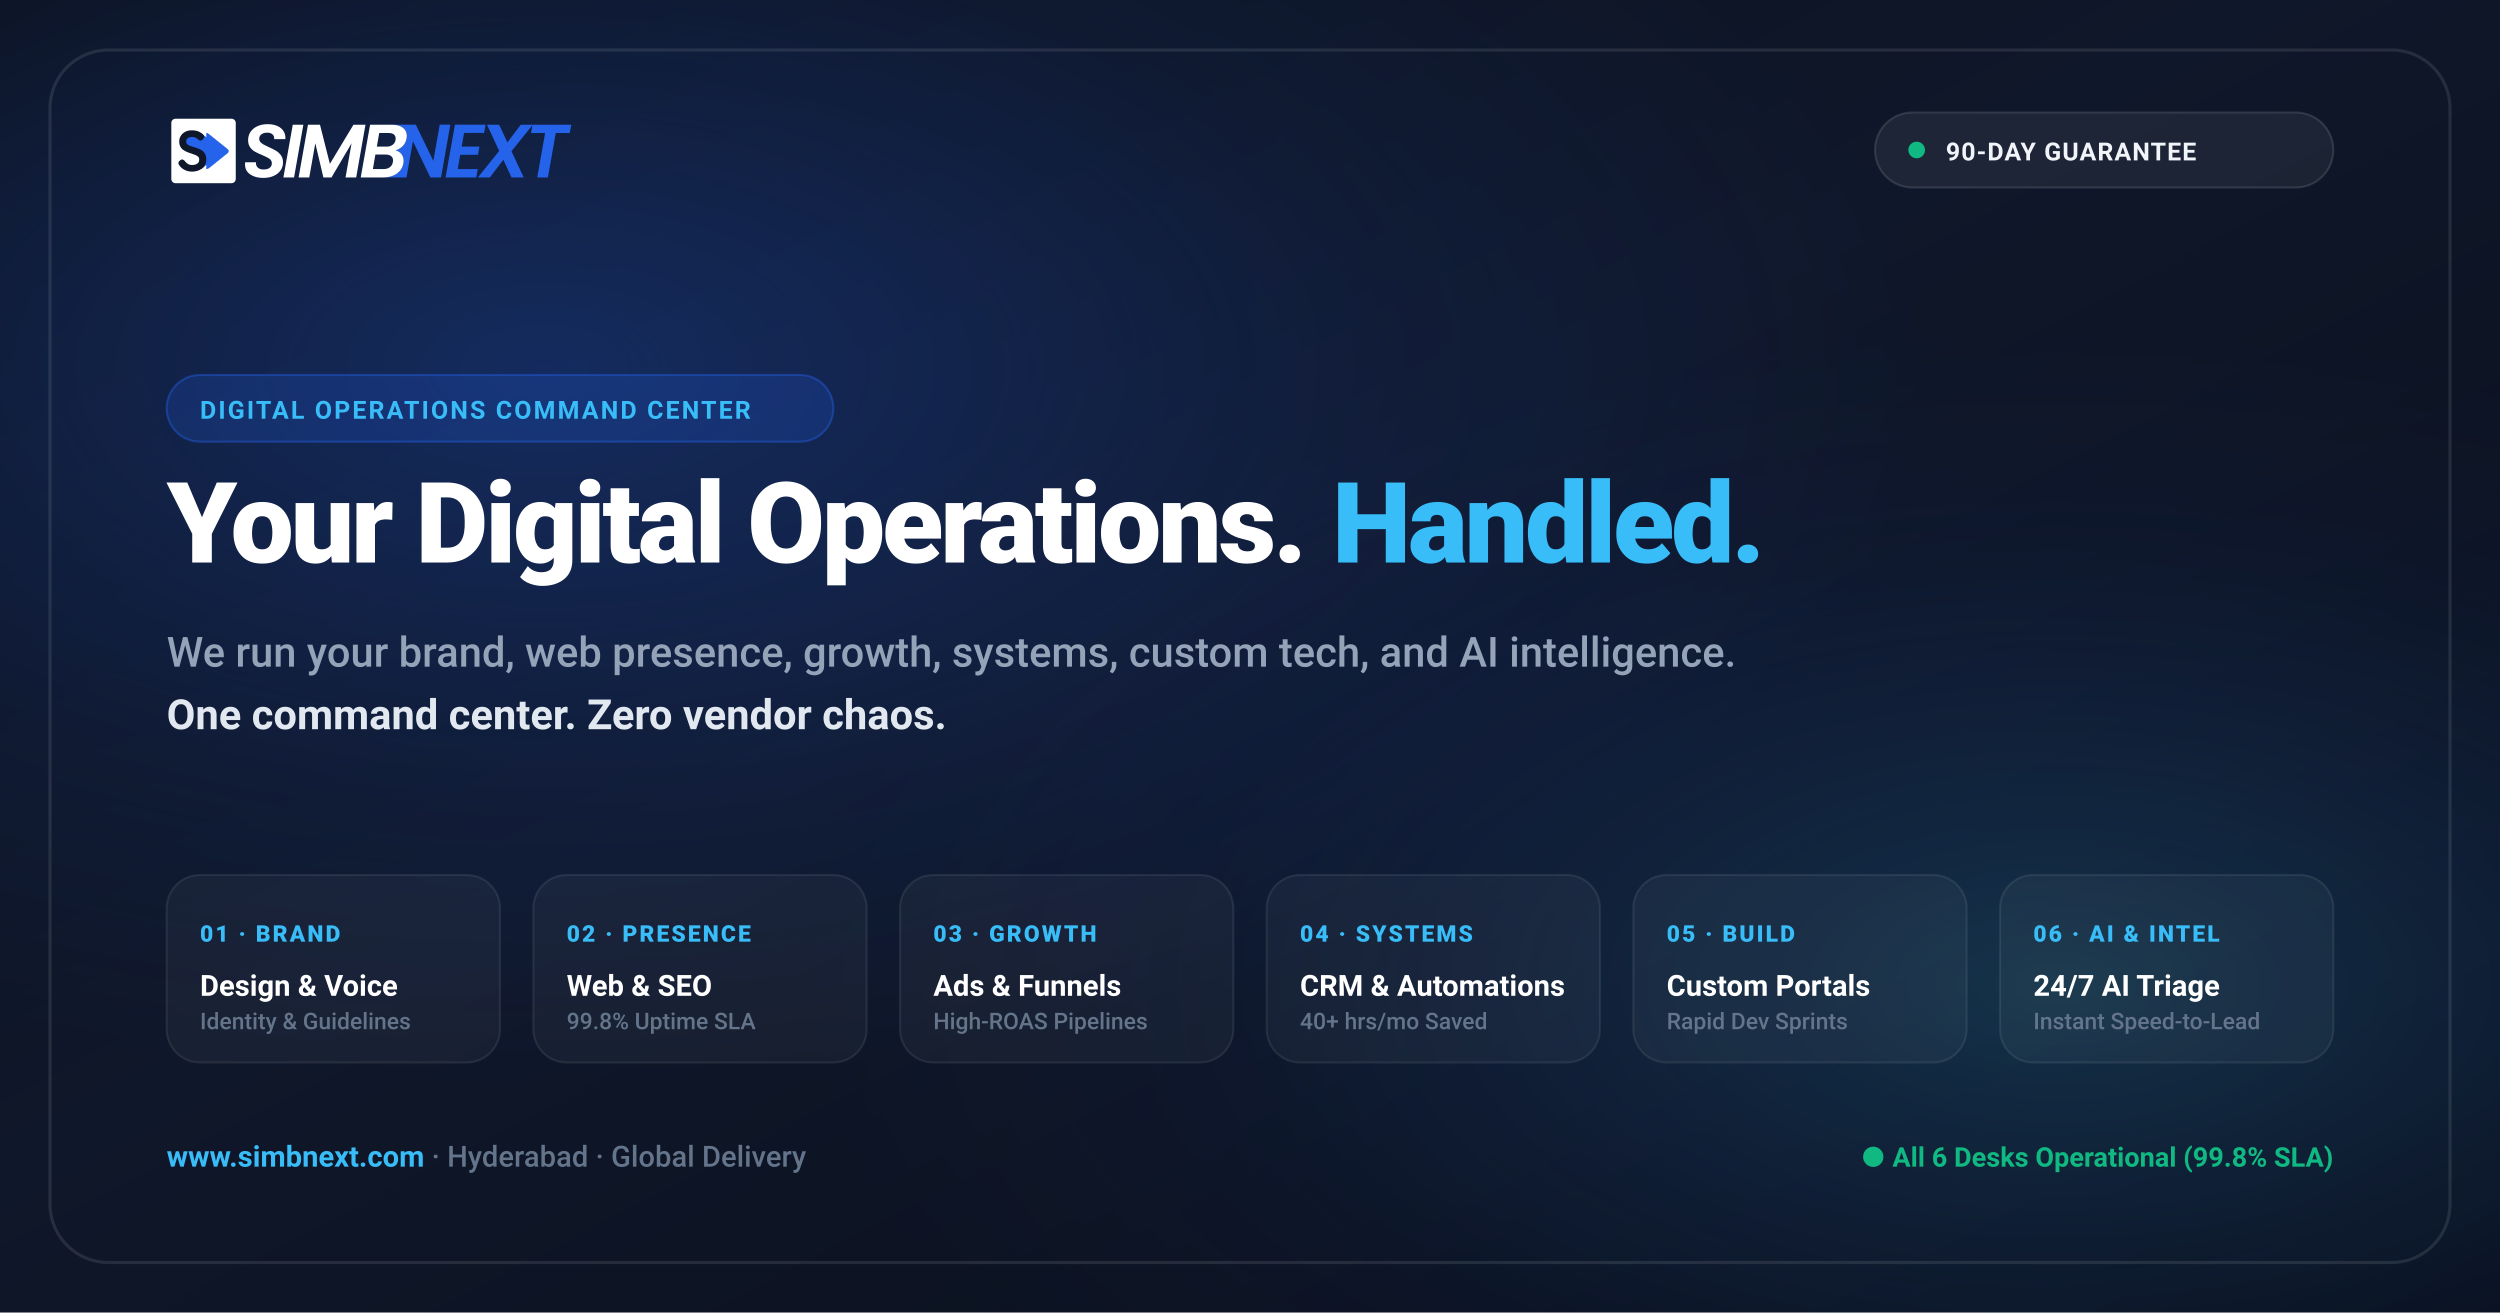
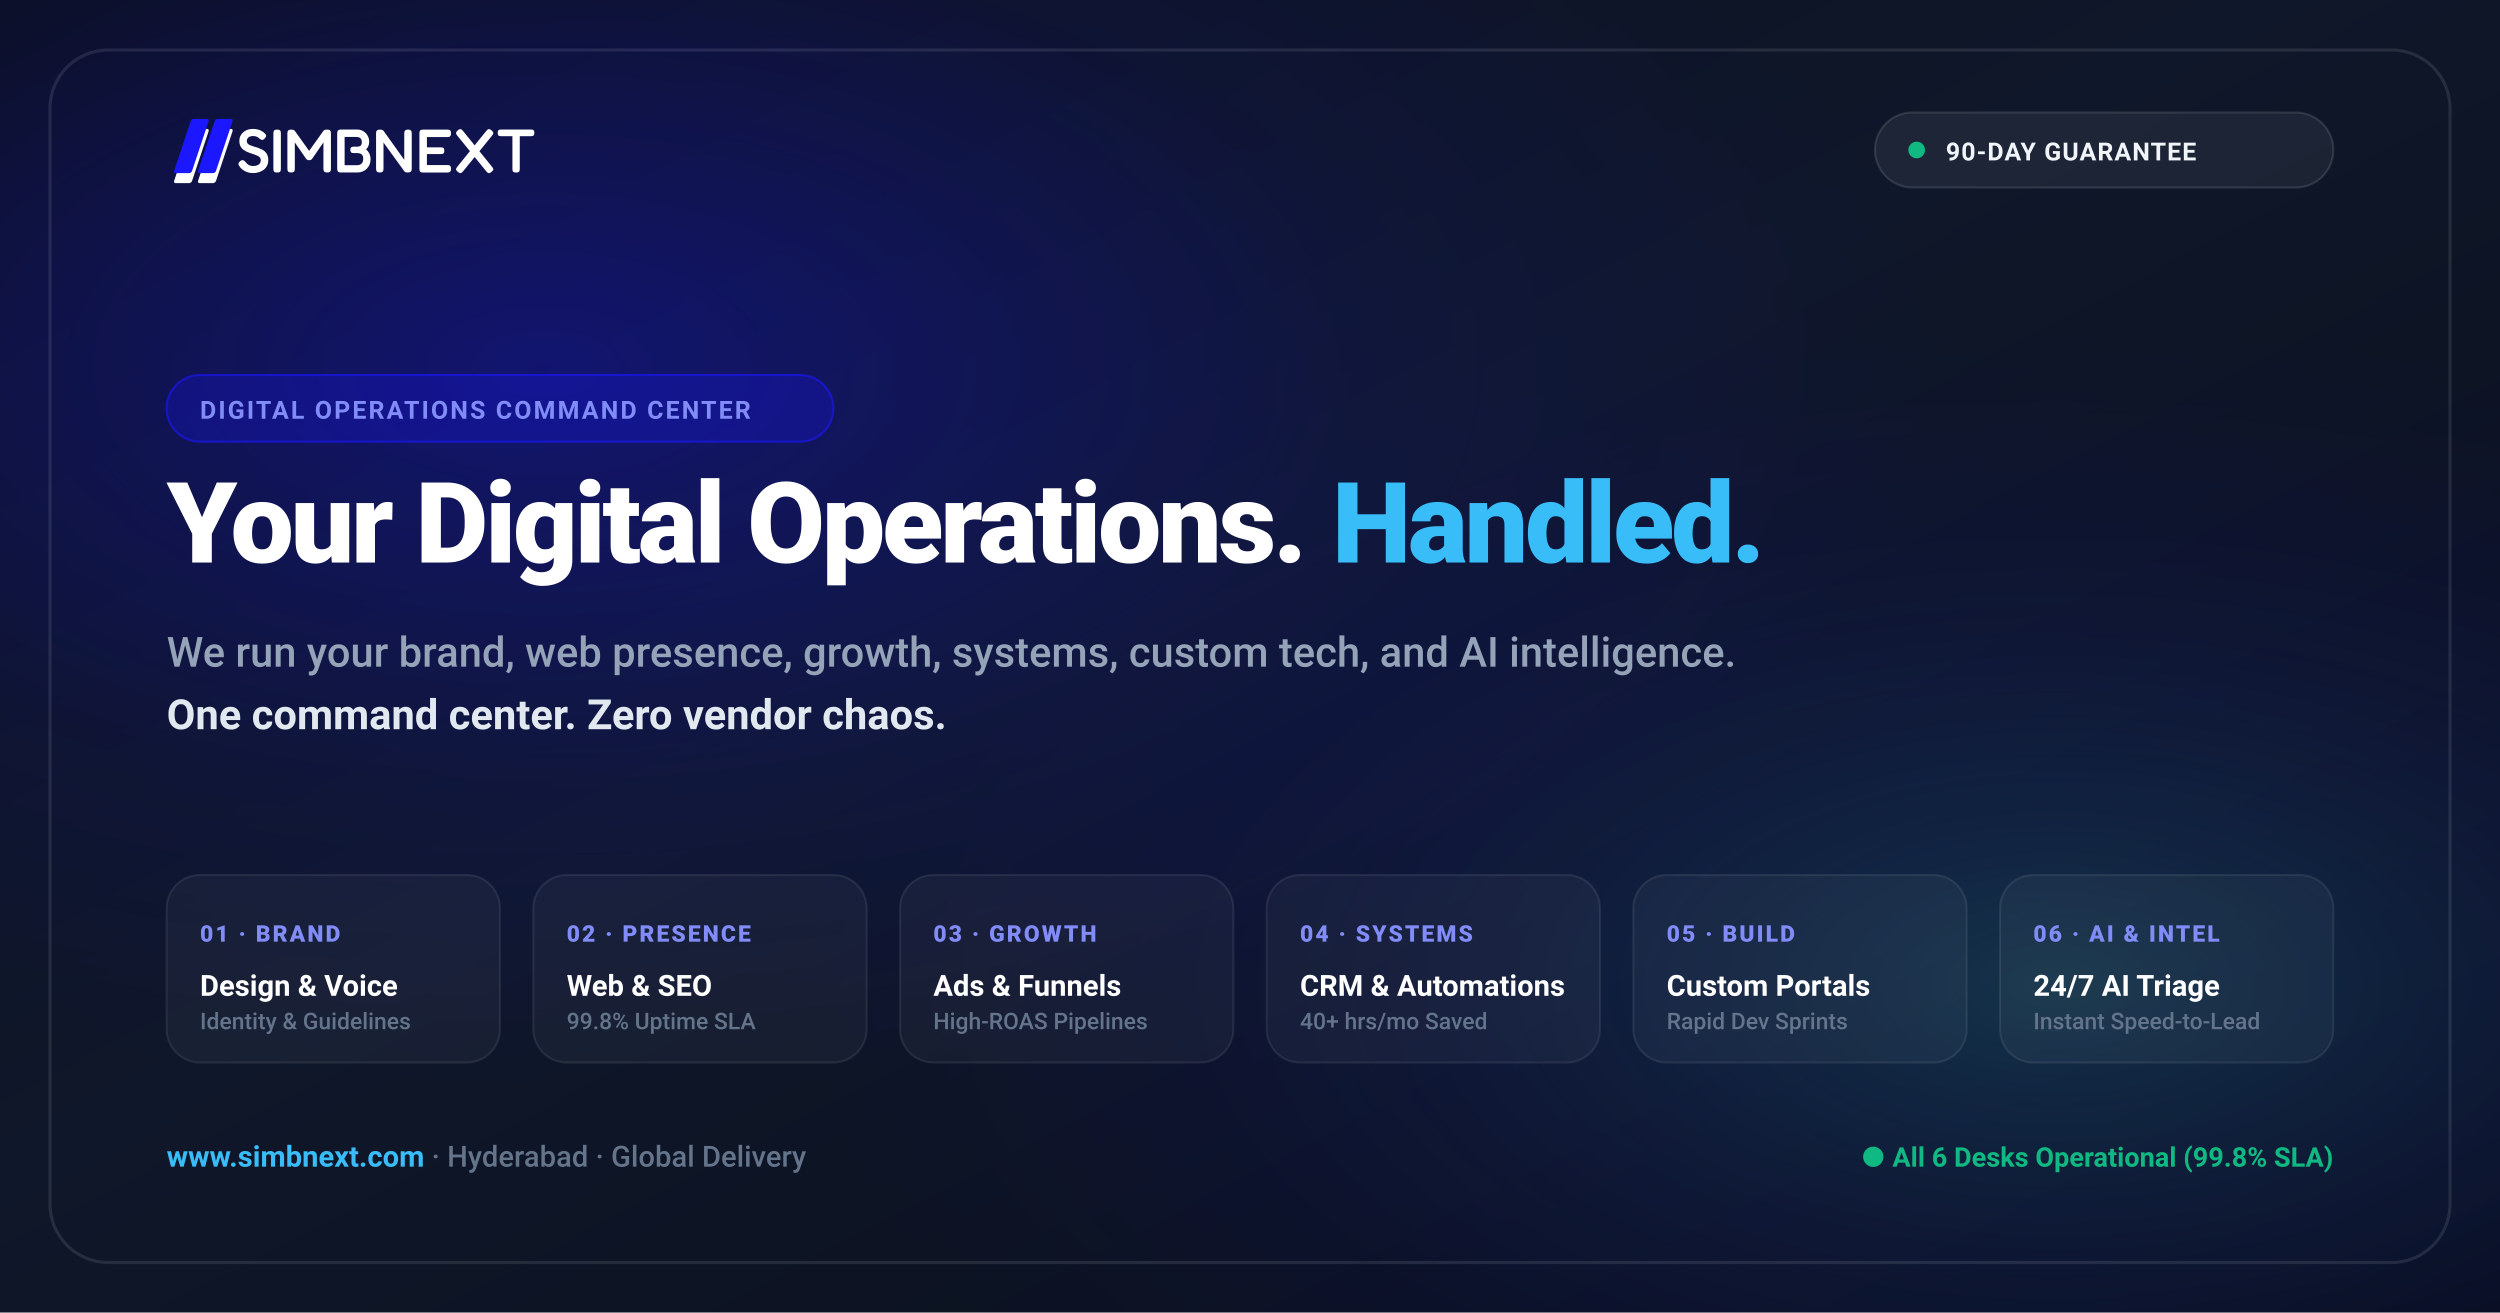
<svg xmlns="http://www.w3.org/2000/svg" viewBox="0 0 1200 630" width="1200" height="630">
  <defs>
    <linearGradient id="canvasGrad" x1="0%" y1="0%" x2="100%" y2="100%">
      <stop offset="0%" stop-color="#0B0F19" />
      <stop offset="45%" stop-color="#0F172A" />
      <stop offset="100%" stop-color="#090D16" />
    </linearGradient>
    <radialGradient id="primaryGlow" cx="22%" cy="28%" r="55%">
-       <stop offset="0%" stop-color="#2563EB" stop-opacity="0.3" />
-       <stop offset="60%" stop-color="#2563EB" stop-opacity="0.08" />
-       <stop offset="100%" stop-color="#2563EB" stop-opacity="0" />
+       <stop offset="0%" stop-color="#1B17FF" stop-opacity="0.35" />
+       <stop offset="60%" stop-color="#1B17FF" stop-opacity="0.08" />
+       <stop offset="100%" stop-color="#1B17FF" stop-opacity="0" />
    </radialGradient>
    <radialGradient id="secondaryGlow" cx="82%" cy="75%" r="50%">
      <stop offset="0%" stop-color="#38BDF8" stop-opacity="0.2" />
-       <stop offset="70%" stop-color="#2563EB" stop-opacity="0.04" />
-       <stop offset="100%" stop-color="#2563EB" stop-opacity="0" />
+       <stop offset="70%" stop-color="#1B17FF" stop-opacity="0.05" />
+       <stop offset="100%" stop-color="#1B17FF" stop-opacity="0" />
    </radialGradient>
  </defs>
  <rect width="1200" height="630" fill="url(#canvasGrad)" />
  <rect width="1200" height="630" fill="url(#primaryGlow)" />
  <rect width="1200" height="630" fill="url(#secondaryGlow)" />
  <rect x="24" y="24" width="1152" height="582" rx="28" fill="none" stroke="#FFFFFF" stroke-opacity="0.1" stroke-width="1.5" />
-   <svg x="80" y="55" width="197" height="35" viewBox="0 0 1690 300">
+   <svg x="80" y="55" width="180" height="35" viewBox="0 0 1544 300">
    <g>
-       <path style="fill:#FFFFFF;" d="M267.277,282.34H36.365c-9.507,0-17.214-7.707-17.214-17.214V34.214         C19.151,24.707,26.858,17,36.365,17h230.912c9.507,0,17.214,7.707,17.214,17.214v230.912         C284.491,274.633,276.784,282.34,267.277,282.34z" />
      <g>
-         <path style="fill:#2563EB;" d="M251.419,142.221L172.46,78.714c-2.589-2.083-5.922-3.203-9.313-3.362v17.827l-18.01-14.485           c-2.589-2.083-5.922-3.203-9.313-3.362v13.952c-6.065-3.332-13.236-5.26-20.922-5.26c-21.79,0-39.455,15.483-39.455,34.583           s17.665,34.583,39.455,34.583c7.686,0,14.857-1.928,20.922-5.26v76.055c3.973,0.205,8.034-0.915,11.07-3.357l16.252-13.072v16.449           c3.973,0.205,8.034-0.915,11.07-3.357l77.201-62.095C257.025,154.042,257.025,146.732,251.419,142.221z" />
+         <g transform="matrix(1 0 -0.3333333 1 0 0)">
+           <path style="fill:#FFFFFF;" d="M130.934,58.984h55.418c5.101,0,9.236,4.135,9.236,9.236l0,204.738             c0,5.101-4.135,9.236-9.236,9.236h-55.418c-5.101,0-9.236-4.135-9.236-9.236l0-204.738             C121.698,63.119,125.833,58.984,130.934,58.984z" />
+           <path style="fill:#FFFFFF;" d="M229.455,58.984h55.418c5.101,0,9.236,4.135,9.236,9.236l0,204.738             c0,5.101-4.135,9.236-9.236,9.236h-55.418c-5.101,0-9.236-4.135-9.236-9.236l0-204.738             C220.218,63.119,224.354,58.984,229.455,58.984z" />
+         </g>
        <g>
-           <path style="fill:#0F172A;" d="M104.715,234.751c-7.257,0-13.766-0.869-19.525-2.603c-5.759-1.738-10.807-3.944-15.145-6.625             c-4.341-2.681-7.968-5.442-10.888-8.284c-2.92-2.839-5.09-5.442-6.508-7.81c-2.209-2.839-3.591-5.365-4.144-7.574             c-0.552-2.209-0.316-4.377,0.711-6.508c1.027-2.129,2.958-4.377,5.801-6.744c2.839-2.526,5.481-3.827,7.926-3.905             s4.812,0.672,7.099,2.248s4.538,3.786,6.747,6.625c3.786,5.051,8.046,8.64,12.781,10.771c4.732,2.132,9.464,3.194,14.199,3.194             c6.153,0,11.518-0.827,16.094-2.484c4.574-1.657,8.123-4.144,10.649-7.458c2.526-3.314,3.788-7.574,3.788-12.781             c0-4.257-1.263-7.768-3.788-10.53c-2.526-2.762-5.956-5.129-10.294-7.102c-4.341-1.97-9.111-3.786-14.318-5.442             c-5.207-1.654-10.494-3.43-15.858-5.326c-3.944-1.418-7.768-3.033-11.476-4.848c-3.708-1.815-7.219-3.905-10.532-6.272             c-3.314-2.367-6.195-5.168-8.64-8.404c-2.445-3.233-4.338-6.98-5.678-11.24c-1.343-4.26-2.012-9.15-2.012-14.673             c0-8.992,2.206-16.96,6.625-23.904C62.746,80.131,68.86,74.65,76.67,70.625s16.841-6.037,27.098-6.037             c6.469,0,12.267,0.594,17.396,1.776c5.126,1.182,9.544,2.681,13.252,4.496c3.708,1.815,6.744,3.627,9.111,5.442             c2.367,1.815,4.105,3.353,5.209,4.615c3.786,3.63,5.875,6.705,6.269,9.231c0.394,2.526-1.066,5.836-4.377,9.938             c-3.314,4.102-6.511,6.35-9.586,6.744c-3.078,0.394-6.589-0.827-10.532-3.669c-2.367-2.523-4.851-4.612-7.455-6.269             c-2.603-1.657-5.445-2.881-8.52-3.669c-3.078-0.788-6.747-1.182-11.004-1.182c-3.156,0-6.192,0.436-9.111,1.302             c-2.92,0.869-5.407,2.132-7.457,3.786c-2.051,1.657-3.669,3.669-4.851,6.037c-1.182,2.367-1.773,5.048-1.773,8.046             c0,3.947,1.143,7.219,3.43,9.822c2.287,2.603,5.404,4.735,9.35,6.392c3.944,1.657,8.362,3.194,13.252,4.612             c4.89,1.421,9.861,2.92,14.912,4.496c5.207,1.738,10.332,3.788,15.381,6.153c5.048,2.367,9.544,5.326,13.491,8.876             c3.944,3.553,7.099,7.971,9.467,13.255c2.364,5.284,3.55,11.715,3.55,19.286c0,8.682-1.657,16.255-4.971,22.722             c-3.314,6.469-7.849,11.753-13.607,15.855s-12.07,7.141-18.933,9.111C118.797,233.762,111.814,234.751,104.715,234.751z" />
+           <path style="fill:#1B17FF;" d="M111.273,17.805h55.418c5.101,0,7.858,4.135,6.158,9.236L104.602,231.78             c-1.7,5.101-7.214,9.236-12.315,9.236H36.869c-5.101,0-7.858-4.135-6.158-9.236L98.958,27.042             C100.658,21.941,106.172,17.805,111.273,17.805z" />
+           <path style="fill:#1B17FF;" d="M209.793,17.805h55.418c5.101,0,7.858,4.135,6.158,9.236L203.123,231.78             c-1.7,5.101-7.214,9.236-12.315,9.236H135.39c-5.101,0-7.858-4.135-6.158-9.236l68.246-204.738             C199.179,21.941,204.692,17.805,209.793,17.805z" />
        </g>
      </g>
-     </g>
-     <g>
-       <path style="fill:none;" d="M930.38,124.524c6.638-4.871,10.683-11.667,12.138-20.387c0.205-1.241,0.31-3.109,0.31-5.599         c0-7.26-2.387-12.861-7.157-16.804c-4.776-3.94-11.724-5.914-20.852-5.914h-39.523l-9.957,56.015h39.834         C915.336,131.835,923.738,129.404,930.38,124.524z" />
-       <path style="fill:none;" d="M919.177,216.483c6.846-5.183,10.994-12.444,12.448-21.78c0.414-2.904,0.623-4.981,0.623-6.23         c0-7.463-2.644-13.321-7.935-17.576c-5.291-4.255-12.604-6.382-21.941-6.382h-42.947l-10.27,59.753h43.88         C903.616,224.267,912.331,221.675,919.177,216.483z" />
      <g>
-         <path style="fill:#2563EB;" d="M1124.51,41.28l-26.453,149.379l-72.2-149.379h-38.211h-5.359h-76.765v0.308h21.747           c19.708,0,34.904,4.151,45.591,12.448c10.683,8.301,16.027,19.402,16.027,33.3c0,3.32-0.312,6.743-0.933,10.27           c-2.077,12.657-7.212,23.188-15.407,31.588c-8.197,8.4-18.205,14.47-30.03,18.201c9.959,2.077,17.996,7.058,24.119,14.942           c6.116,7.885,9.181,17.222,9.181,28.011c0,2.904-0.312,6.12-0.935,9.641c-2.906,17.644-11.777,31.852-26.607,42.641           c-14.837,10.789-33.352,16.183-55.551,16.183h50.975h18.013h25.866l26.453-149.065l71.888,149.065h43.88l38.28-217.532H1124.51z" />
-         <polygon style="fill:#2563EB;" points="1208.842,165.451 1281.975,165.451 1287.889,131.839 1214.755,131.839 1224.713,75.512            1307.183,75.512 1313.096,41.28 1187.057,41.28 1148.469,258.811 1274.818,258.811 1281.042,224.267 1198.572,224.267   " />
-         <polygon style="fill:#2563EB;" points="1507.598,41.592 1506.661,41.592 1458.117,41.592 1403.033,114.411 1369.113,41.592            1319.008,41.592 1369.113,149.576 1281.352,258.811 1330.523,258.811 1386.23,185.99 1420.15,258.811 1470.255,258.811            1419.839,150.821 1506.387,43.099 1500.437,75.824 1558.322,75.824 1525.958,258.811 1569.837,258.811 1602.202,75.824            1659.776,75.824 1666,41.592   " />
-       </g>
-       <g>
-         <path style="fill:#FFFFFF;" d="M450.51,148.917c-7.889-4.745-17.948-9.801-30.189-15.167c-9.335-4.342-16.494-7.894-21.472-10.683           c-4.979-2.788-9.181-6.089-12.604-9.91c-3.423-3.813-5.135-8.306-5.135-13.467c0-7.842,3.005-14.034,9.025-18.575           c6.015-4.537,13.898-6.811,23.652-6.811c9.126,0,16.232,2.167,21.316,6.5c5.082,4.336,7.625,9.908,7.625,16.719l-0.31,3.406h46.37           c0.825-12.383-1.61-23.219-7.315-32.508c-5.707-9.289-14.212-16.456-25.518-21.516c-11.31-5.056-24.638-7.586-39.99-7.586           c-15.561,0-29.41,2.685-41.545,8.05c-12.137,5.369-21.683,13.003-28.631,22.911c-6.954,9.906-10.426,21.569-10.426,34.983           c0,11.766,2.748,21.516,8.246,29.26c5.496,7.735,12.138,13.773,19.919,18.107c7.779,4.333,17.893,9.087,30.343,14.244           c13.484,5.576,23.389,10.632,29.72,15.167c6.325,4.543,9.491,10.632,9.491,18.266c0,8.264-3.062,14.605-9.181,19.039           c-6.123,4.443-14.472,6.66-25.052,6.66c-10.582,0-18.623-2.788-24.119-8.356c-5.5-5.576-7.834-12.698-7.003-21.365h-44.502           c-0.418,3.712-0.623,6.5-0.623,8.356c0,17.754,7.003,31.536,21.006,41.336c14.005,9.801,31.9,14.705,53.685,14.705           c16.386,0,30.754-2.738,43.101-8.205c12.342-5.467,21.888-13.051,28.631-22.759c6.741-9.692,10.116-20.735,10.116-33.123           c0-11.346-2.803-20.945-8.404-28.789S458.391,153.67,450.51,148.917z" />
-         <polygon style="fill:#FFFFFF;" points="519.281,41.588 480.693,258.811 524.572,258.811 562.85,41.588   " />
-         <polygon style="fill:#FFFFFF;" points="769.182,41.588 672.086,202.79 631.317,41.588 581.834,41.588 543.246,258.811            587.125,258.811 612.023,117.83 645.32,258.811 678.62,258.811 761.4,118.142 736.505,258.811 780.384,258.811 818.662,41.588              " />
-         <path style="fill:#FFFFFF;" d="M948.275,242.628c14.831-10.789,23.701-24.997,26.607-42.641c0.623-3.52,0.935-6.737,0.935-9.641           c0-10.789-3.064-20.126-9.181-28.011c-6.122-7.885-14.159-12.866-24.119-14.942c11.825-3.731,21.833-9.801,30.03-18.201           c8.195-8.4,13.33-18.931,15.407-31.588c0.62-3.527,0.933-6.95,0.933-10.27c0-13.898-5.344-24.999-16.027-33.3           c-10.688-8.296-25.883-12.448-45.591-12.448h-21.747H837.64l-38.588,217.224h80.537h13.136           C914.922,258.811,933.438,253.417,948.275,242.628z M875.296,75.82h39.523c9.128,0,16.076,1.973,20.852,5.914           c4.77,3.942,7.157,9.544,7.157,16.804c0,2.49-0.106,4.358-0.31,5.599c-1.454,8.721-5.5,15.516-12.138,20.387           c-6.642,4.879-15.044,7.311-25.208,7.311h-39.834L875.296,75.82z M849.155,224.267l10.27-59.753h42.947           c9.337,0,16.65,2.127,21.941,6.382c5.291,4.255,7.935,10.114,7.935,17.576c0,1.249-0.209,3.326-0.623,6.23           c-1.454,9.337-5.601,16.597-12.448,21.78c-6.846,5.192-15.561,7.784-26.143,7.784H849.155z" />
+         <path style="fill:#FFFFFF;" d="M355.924,240.77c-7.756,0-14.71-0.929-20.862-2.782c-6.156-1.856-11.549-4.211-16.184-7.08           c-4.638-2.864-8.514-5.815-11.632-8.851c-3.121-3.034-5.437-5.815-6.954-8.344c-2.363-3.035-3.837-5.729-4.425-8.092           c-0.593-2.359-0.34-4.679,0.758-6.954c1.095-2.276,3.161-4.679,6.195-7.207c3.035-2.694,5.855-4.085,8.471-4.172           c2.612-0.083,5.14,0.719,7.586,2.402c2.442,1.687,4.844,4.046,7.207,7.08c4.046,5.396,8.597,9.229,13.655,11.505           c5.057,2.276,10.115,3.414,15.172,3.414c6.575,0,12.304-0.885,17.195-2.655c4.887-1.77,8.68-4.425,11.379-7.965           c2.695-3.54,4.046-8.092,4.046-13.655c0-4.551-1.351-8.301-4.046-11.252c-2.699-2.948-6.365-5.477-11-7.586           c-4.639-2.106-9.736-4.047-15.299-5.816c-5.563-1.771-11.213-3.667-16.942-5.689c-4.216-1.518-8.305-3.244-12.264-5.184           c-3.963-1.936-7.712-4.172-11.253-6.701c-3.54-2.528-6.618-5.52-9.229-8.977c-2.616-3.453-4.639-7.459-6.069-12.011           c-1.434-4.552-2.149-9.775-2.149-15.678c0-9.609,2.359-18.12,7.081-25.54c4.717-7.416,11.252-13.275,19.597-17.574           s17.993-6.448,28.953-6.448c6.911,0,13.106,0.632,18.586,1.896c5.476,1.265,10.198,2.869,14.161,4.805           c3.959,1.94,7.207,3.88,9.735,5.816c2.529,1.94,4.382,3.583,5.563,4.931c4.046,3.88,6.278,7.167,6.701,9.862           c0.419,2.698-1.138,6.239-4.678,10.62c-3.54,4.386-6.954,6.788-10.241,7.207c-3.287,0.423-7.041-0.885-11.252-3.919           c-2.529-2.695-5.184-4.931-7.965-6.701s-5.816-3.074-9.103-3.919c-3.288-0.841-7.207-1.264-11.759-1.264           c-3.374,0-6.618,0.466-9.735,1.391c-3.121,0.929-5.776,2.276-7.965,4.046c-2.193,1.77-3.919,3.919-5.184,6.448           c-1.265,2.529-1.896,5.397-1.896,8.597c0,4.216,1.221,7.713,3.667,10.494c2.442,2.782,5.772,5.058,9.988,6.828           c4.212,1.77,8.933,3.414,14.161,4.931c5.223,1.518,10.534,3.122,15.931,4.805c5.563,1.857,11.039,4.046,16.437,6.575           c5.393,2.528,10.198,5.689,14.414,9.482c4.211,3.793,7.586,8.514,10.115,14.161c2.528,5.65,3.793,12.518,3.793,20.608           c0,9.273-1.77,17.365-5.311,24.275c-3.54,6.915-8.388,12.561-14.54,16.942c-6.156,4.386-12.896,7.63-20.229,9.735           C370.97,239.715,363.51,240.77,355.924,240.77z" />
+         <path style="fill:#FFFFFF;" d="M454.793,238.494c-4.892,0-8.388-0.719-10.494-2.149c-2.11-1.43-3.457-3.326-4.046-5.689           c-0.593-2.358-0.885-4.97-0.885-7.839V77.164c0-2.864,0.292-5.437,0.885-7.712c0.589-2.276,1.979-4.129,4.172-5.563           c2.189-1.43,5.729-2.149,10.621-2.149c4.717,0,8.131,0.719,10.241,2.149c2.106,1.434,3.453,3.287,4.046,5.563           c0.588,2.276,0.885,4.931,0.885,7.965v145.652c0,2.869-0.296,5.437-0.885,7.713c-0.593,2.275-1.983,4.133-4.172,5.562           C462.967,237.775,459.51,238.494,454.793,238.494z" />
+         <path style="fill:#FFFFFF;" d="M512.193,238.241c-4.551,0-7.882-0.675-9.988-2.022c-2.11-1.348-3.5-3.2-4.172-5.563           c-0.676-2.358-1.012-4.97-1.012-7.839V76.911c0-2.694,0.336-5.14,1.012-7.333c0.671-2.189,2.105-4.046,4.298-5.563           c2.189-1.517,5.646-2.276,10.368-2.276c3.54,0,6.195,0.253,7.965,0.759c1.77,0.505,3.161,1.138,4.172,1.896           c1.012,0.758,2.023,1.73,3.035,2.908l61.447,85.975h-5.563l61.7-86.481c1.177-1.347,2.359-2.358,3.54-3.034           c1.178-0.672,2.695-1.177,4.552-1.517c1.853-0.336,4.299-0.506,7.333-0.506c4.718,0,8.175,0.759,10.368,2.276           c2.189,1.517,3.58,3.457,4.172,5.816c0.589,2.363,0.885,4.892,0.885,7.586v145.905c0,2.529-0.296,4.975-0.885,7.333           c-0.593,2.363-1.983,4.216-4.172,5.563c-2.193,1.348-5.733,2.022-10.621,2.022c-4.551,0-7.882-0.719-9.988-2.149           c-2.11-1.43-3.5-3.326-4.172-5.689c-0.675-2.358-1.011-4.887-1.011-7.586v-108.48l-45.769,66.504           c-0.506,0.846-1.265,1.813-2.276,2.908c-1.012,1.098-2.363,2.022-4.046,2.781c-1.687,0.759-3.963,1.138-6.828,1.138           c-2.868,0-5.101-0.379-6.701-1.138c-1.604-0.759-2.908-1.684-3.919-2.781c-1.012-1.095-1.94-2.15-2.782-3.161l-45.516-65.999           v108.733c0,2.529-0.296,4.975-0.885,7.333c-0.593,2.363-1.983,4.216-4.172,5.563C520.368,237.566,516.911,238.241,512.193,238.241           z" />
+         <path style="fill:#FFFFFF;" d="M717.013,238.241c-4.552,0-7.882-0.758-9.988-2.275c-2.11-1.518-3.458-3.54-4.046-6.068           c-0.593-2.529-0.885-5.311-0.885-8.345V77.923c0-2.865,0.292-5.52,0.885-7.965c0.588-2.442,1.979-4.465,4.172-6.069           c2.188-1.6,5.563-2.402,10.114-2.402h66.757c9.775,0,18.373,2.276,25.792,6.828c7.417,4.551,13.276,10.62,17.575,18.207           c4.298,7.586,6.448,15.848,6.448,24.781c0,4.046-0.466,8.009-1.391,11.885c-0.929,3.88-2.363,7.503-4.299,10.874           c-1.94,3.374-4.342,6.409-7.207,9.103c3.876,3.035,7.246,6.788,10.115,11.253c2.864,4.469,5.014,9.229,6.448,14.287           c1.431,5.058,2.149,10.367,2.149,15.931c-0.17,7.586-1.604,14.627-4.298,21.114c-2.699,6.491-6.492,12.182-11.379,17.068           c-4.891,4.892-10.538,8.685-16.942,11.379c-6.409,2.695-13.236,4.046-20.482,4.046H717.013z M732.691,208.403h51.332           c4.718,0,9.017-0.925,12.896-2.781c3.876-1.854,6.91-4.718,9.103-8.598c2.189-3.876,3.288-8.934,3.288-15.172           c0-4.889-0.632-8.808-1.897-11.759c-1.264-2.948-2.995-5.224-5.184-6.827c-2.193-1.601-4.552-2.738-7.08-3.414           c-2.529-0.672-5.101-1.094-7.713-1.264c-2.615-0.166-5.018-0.254-7.207-0.254h-11.379c-4.386,0-7.586-1.012-9.609-3.034           c-2.023-2.023-3.035-5.476-3.035-10.368c0-4.717,1.094-8.048,3.287-9.988c2.189-1.936,5.563-2.908,10.115-2.908h11.126           c2.189,0,4.591-0.083,7.207-0.253c2.612-0.166,5.097-0.798,7.46-1.896c2.358-1.094,4.298-2.908,5.816-5.437           c1.517-2.529,2.275-6.152,2.275-10.874c0-7.586-1.983-13.105-5.942-16.563c-3.963-3.453-10.664-5.184-20.103-5.184h-44.757           V208.403z" />
+         <path style="fill:#FFFFFF;" d="M877.329,238.241c-4.552,0-7.882-0.719-9.988-2.149c-2.11-1.43-3.5-3.326-4.172-5.689           c-0.676-2.358-1.012-4.887-1.012-7.586V76.406c0-2.695,0.336-5.097,1.012-7.207c0.672-2.106,2.149-3.876,4.425-5.31           c2.276-1.43,5.772-2.149,10.494-2.149c5.058,0,8.554,0.549,10.494,1.644c1.936,1.099,3.75,2.742,5.437,4.931l84.205,117.836           V76.406c0-2.695,0.335-5.097,1.011-7.207c0.672-2.106,2.106-3.876,4.299-5.31c2.189-1.43,5.646-2.149,10.368-2.149           c4.552,0,7.922,0.759,10.114,2.276c2.189,1.517,3.58,3.457,4.173,5.816c0.589,2.363,0.885,4.892,0.885,7.586v145.652           c0,2.699-0.379,5.184-1.138,7.46c-0.759,2.275-2.276,4.133-4.552,5.562c-2.275,1.431-5.776,2.149-10.494,2.149           c-3.71,0-6.662-0.34-8.85-1.011c-2.193-0.676-4.133-2.106-5.816-4.299l-85.47-117.837v107.975c0,2.699-0.296,5.184-0.885,7.46           c-0.593,2.275-1.983,4.133-4.172,5.562C885.504,237.522,882.046,238.241,877.329,238.241z" />
+         <path style="fill:#FFFFFF;" d="M1056.104,238.494c-4.892,0-8.388-0.719-10.494-2.149c-2.109-1.43-3.457-3.326-4.046-5.689           c-0.593-2.358-0.885-4.97-0.885-7.839V77.164c0-5.899,1.178-9.945,3.54-12.138c2.359-2.189,6.574-3.287,12.644-3.287h98.365           c2.865,0,5.477,0.296,7.839,0.885c2.359,0.592,4.212,1.983,5.563,4.172c1.348,2.193,2.023,5.733,2.023,10.621           c0,4.722-0.72,8.135-2.149,10.241c-1.435,2.11-3.331,3.457-5.689,4.046c-2.363,0.593-4.975,0.885-7.84,0.885h-83.446v42.229           h57.401c2.864,0,5.35,0.296,7.46,0.885c2.105,0.593,3.749,1.813,4.931,3.667c1.178,1.857,1.77,5.058,1.77,9.609           c0,4.046-0.592,7.042-1.77,8.977c-1.182,1.939-2.868,3.16-5.058,3.666c-2.192,0.506-4.805,0.76-7.839,0.76h-56.896v45.263h83.699           c2.865,0,5.477,0.297,7.839,0.885c2.359,0.593,4.212,1.983,5.563,4.173c1.348,2.192,2.023,5.649,2.023,10.367           c0,4.722-0.72,8.179-2.149,10.368c-1.435,2.192-3.331,3.579-5.689,4.172c-2.363,0.589-4.975,0.885-7.84,0.885H1056.104z" />
+         <path style="fill:#FFFFFF;" d="M1198.216,235.459c-4.386-3.706-6.618-7.12-6.701-10.241c-0.087-3.117,1.727-6.784,5.437-11           l119.354-147.422c2.528-3.034,4.844-5.097,6.954-6.195c2.105-1.095,4.338-1.265,6.701-0.506c2.358,0.758,5.057,2.489,8.092,5.184           c4.552,3.88,6.827,7.42,6.827,10.621c0,3.204-1.857,6.914-5.563,11.126l-119.354,146.917c-2.528,2.864-4.848,4.887-6.954,6.068           c-2.109,1.178-4.342,1.348-6.7,0.506C1203.945,239.671,1201.251,237.988,1198.216,235.459z M1337.799,235.459           c-3.034,2.528-5.689,4.212-7.966,5.058c-2.275,0.842-4.469,0.672-6.574-0.506c-2.11-1.182-4.426-3.204-6.954-6.068           L1196.952,87.026c-3.71-4.212-5.523-7.922-5.437-11.126c0.083-3.2,2.315-6.741,6.701-10.621c3.034-2.694,5.689-4.425,7.965-5.184           c2.276-0.759,4.508-0.589,6.701,0.506c2.188,1.098,4.465,3.161,6.827,6.195l119.354,147.422c3.876,4.216,5.816,7.883,5.816,11           C1344.88,228.339,1342.517,231.753,1337.799,235.459z" />
+         <path style="fill:#FFFFFF;" d="M1500.642,61.486c2.528,0,4.761,0.253,6.701,0.759c1.936,0.505,3.496,1.73,4.678,3.667           c1.178,1.94,1.77,5.101,1.77,9.482c0,4.046-0.632,7.041-1.896,8.977c-1.264,1.94-2.907,3.161-4.931,3.667           c-2.022,0.506-4.299,0.758-6.827,0.758h-46.275v134.526c0,2.868-0.296,5.437-0.885,7.713c-0.593,2.275-1.939,4.089-4.046,5.437           c-2.109,1.348-5.606,2.022-10.494,2.022c-4.722,0-8.135-0.719-10.241-2.149c-2.109-1.43-3.413-3.287-3.919-5.562           c-0.506-2.276-0.759-4.844-0.759-7.713V88.796h-47.033c-2.363,0-4.596-0.252-6.701-0.758c-2.11-0.506-3.754-1.727-4.931-3.667           c-1.182-1.936-1.771-5.014-1.771-9.23c0-4.212,0.589-7.29,1.771-9.229c1.177-1.936,2.82-3.161,4.931-3.667           c2.105-0.506,4.338-0.759,6.701-0.759H1500.642z" />
      </g>
    </g>
  </svg>
  <g transform="translate(900, 54)">
    <rect width="220" height="36" rx="18" fill="#FFFFFF" fill-opacity="0.06" stroke="#FFFFFF" stroke-opacity="0.12" />
    <circle cx="20" cy="18" r="4" fill="#10B981" />
    <text x="34" y="23" fill="#F1F5F9" font-family="-apple-system, BlinkMacSystemFont, 'Segoe UI', Roboto, sans-serif" font-weight="700" font-size="12" letter-spacing="0.5px">90-DAY GUARANTEE</text>
  </g>
  <g transform="translate(80, 180)">
-     <rect width="320" height="32" rx="16" fill="#2563EB" fill-opacity="0.2" stroke="#2563EB" stroke-opacity="0.4" />
-     <text x="16" y="21" fill="#38BDF8" font-family="-apple-system, BlinkMacSystemFont, 'Segoe UI', Roboto, sans-serif" font-weight="700" font-size="12" letter-spacing="1px">DIGITAL OPERATIONS COMMAND CENTER</text>
+     <rect width="320" height="32" rx="16" fill="#1B17FF" fill-opacity="0.25" stroke="#1B17FF" stroke-opacity="0.6" />
+     <text x="16" y="21" fill="#818CF8" font-family="-apple-system, BlinkMacSystemFont, 'Segoe UI', Roboto, sans-serif" font-weight="700" font-size="12" letter-spacing="1px">DIGITAL OPERATIONS COMMAND CENTER</text>
    <text x="0" y="90" fill="#FFFFFF" font-family="-apple-system, BlinkMacSystemFont, 'Segoe UI', Roboto, sans-serif" font-weight="900" font-size="54" letter-spacing="-1.5px">
      Your Digital Operations. <tspan fill="#38BDF8">Handled.</tspan>
    </text>
    <text x="0" y="140" fill="#94A3B8" font-family="-apple-system, BlinkMacSystemFont, 'Segoe UI', Roboto, sans-serif" font-weight="500" font-size="20">
      We run your brand, web presence, growth, systems, custom tech, and AI intelligence.
    </text>
    <text x="0" y="170" fill="#E2E8F0" font-family="-apple-system, BlinkMacSystemFont, 'Segoe UI', Roboto, sans-serif" font-weight="700" font-size="20">
      One command center. Zero vendor chaos.
    </text>
  </g>
  <g transform="translate(80, 420)">
    <g transform="translate(0, 0)">
      <rect width="160" height="90" rx="16" fill="#FFFFFF" fill-opacity="0.04" stroke="#FFFFFF" stroke-opacity="0.08" />
-       <text x="16" y="32" fill="#38BDF8" font-family="-apple-system, BlinkMacSystemFont, 'Segoe UI', Roboto, sans-serif" font-weight="800" font-size="11" letter-spacing="1px">01 · BRAND</text>
+       <text x="16" y="32" fill="#818CF8" font-family="-apple-system, BlinkMacSystemFont, 'Segoe UI', Roboto, sans-serif" font-weight="800" font-size="11" letter-spacing="1px">01 · BRAND</text>
      <text x="16" y="58" fill="#FFFFFF" font-family="-apple-system, BlinkMacSystemFont, 'Segoe UI', Roboto, sans-serif" font-weight="700" font-size="14">Design &amp; Voice</text>
      <text x="16" y="74" fill="#64748B" font-family="-apple-system, BlinkMacSystemFont, 'Segoe UI', Roboto, sans-serif" font-weight="500" font-size="11">Identity &amp; Guidelines</text>
    </g>
    <g transform="translate(176, 0)">
      <rect width="160" height="90" rx="16" fill="#FFFFFF" fill-opacity="0.04" stroke="#FFFFFF" stroke-opacity="0.08" />
-       <text x="16" y="32" fill="#38BDF8" font-family="-apple-system, BlinkMacSystemFont, 'Segoe UI', Roboto, sans-serif" font-weight="800" font-size="11" letter-spacing="1px">02 · PRESENCE</text>
+       <text x="16" y="32" fill="#818CF8" font-family="-apple-system, BlinkMacSystemFont, 'Segoe UI', Roboto, sans-serif" font-weight="800" font-size="11" letter-spacing="1px">02 · PRESENCE</text>
      <text x="16" y="58" fill="#FFFFFF" font-family="-apple-system, BlinkMacSystemFont, 'Segoe UI', Roboto, sans-serif" font-weight="700" font-size="14">Web &amp; SEO</text>
      <text x="16" y="74" fill="#64748B" font-family="-apple-system, BlinkMacSystemFont, 'Segoe UI', Roboto, sans-serif" font-weight="500" font-size="11">99.8% Uptime SLA</text>
    </g>
    <g transform="translate(352, 0)">
      <rect width="160" height="90" rx="16" fill="#FFFFFF" fill-opacity="0.04" stroke="#FFFFFF" stroke-opacity="0.08" />
-       <text x="16" y="32" fill="#38BDF8" font-family="-apple-system, BlinkMacSystemFont, 'Segoe UI', Roboto, sans-serif" font-weight="800" font-size="11" letter-spacing="1px">03 · GROWTH</text>
+       <text x="16" y="32" fill="#818CF8" font-family="-apple-system, BlinkMacSystemFont, 'Segoe UI', Roboto, sans-serif" font-weight="800" font-size="11" letter-spacing="1px">03 · GROWTH</text>
      <text x="16" y="58" fill="#FFFFFF" font-family="-apple-system, BlinkMacSystemFont, 'Segoe UI', Roboto, sans-serif" font-weight="700" font-size="14">Ads &amp; Funnels</text>
      <text x="16" y="74" fill="#64748B" font-family="-apple-system, BlinkMacSystemFont, 'Segoe UI', Roboto, sans-serif" font-weight="500" font-size="11">High-ROAS Pipelines</text>
    </g>
    <g transform="translate(528, 0)">
      <rect width="160" height="90" rx="16" fill="#FFFFFF" fill-opacity="0.04" stroke="#FFFFFF" stroke-opacity="0.08" />
-       <text x="16" y="32" fill="#38BDF8" font-family="-apple-system, BlinkMacSystemFont, 'Segoe UI', Roboto, sans-serif" font-weight="800" font-size="11" letter-spacing="1px">04 · SYSTEMS</text>
+       <text x="16" y="32" fill="#818CF8" font-family="-apple-system, BlinkMacSystemFont, 'Segoe UI', Roboto, sans-serif" font-weight="800" font-size="11" letter-spacing="1px">04 · SYSTEMS</text>
      <text x="16" y="58" fill="#FFFFFF" font-family="-apple-system, BlinkMacSystemFont, 'Segoe UI', Roboto, sans-serif" font-weight="700" font-size="14">CRM &amp; Automations</text>
      <text x="16" y="74" fill="#64748B" font-family="-apple-system, BlinkMacSystemFont, 'Segoe UI', Roboto, sans-serif" font-weight="500" font-size="11">40+ hrs/mo Saved</text>
    </g>
    <g transform="translate(704, 0)">
      <rect width="160" height="90" rx="16" fill="#FFFFFF" fill-opacity="0.04" stroke="#FFFFFF" stroke-opacity="0.08" />
-       <text x="16" y="32" fill="#38BDF8" font-family="-apple-system, BlinkMacSystemFont, 'Segoe UI', Roboto, sans-serif" font-weight="800" font-size="11" letter-spacing="1px">05 · BUILD</text>
+       <text x="16" y="32" fill="#818CF8" font-family="-apple-system, BlinkMacSystemFont, 'Segoe UI', Roboto, sans-serif" font-weight="800" font-size="11" letter-spacing="1px">05 · BUILD</text>
      <text x="16" y="58" fill="#FFFFFF" font-family="-apple-system, BlinkMacSystemFont, 'Segoe UI', Roboto, sans-serif" font-weight="700" font-size="14">Custom Portals</text>
      <text x="16" y="74" fill="#64748B" font-family="-apple-system, BlinkMacSystemFont, 'Segoe UI', Roboto, sans-serif" font-weight="500" font-size="11">Rapid Dev Sprints</text>
    </g>
    <g transform="translate(880, 0)">
      <rect width="160" height="90" rx="16" fill="#FFFFFF" fill-opacity="0.04" stroke="#FFFFFF" stroke-opacity="0.08" />
-       <text x="16" y="32" fill="#38BDF8" font-family="-apple-system, BlinkMacSystemFont, 'Segoe UI', Roboto, sans-serif" font-weight="800" font-size="11" letter-spacing="1px">06 · AI &amp; INTEL</text>
+       <text x="16" y="32" fill="#818CF8" font-family="-apple-system, BlinkMacSystemFont, 'Segoe UI', Roboto, sans-serif" font-weight="800" font-size="11" letter-spacing="1px">06 · AI &amp; INTEL</text>
      <text x="16" y="58" fill="#FFFFFF" font-family="-apple-system, BlinkMacSystemFont, 'Segoe UI', Roboto, sans-serif" font-weight="700" font-size="14">24/7 AI Triage</text>
      <text x="16" y="74" fill="#64748B" font-family="-apple-system, BlinkMacSystemFont, 'Segoe UI', Roboto, sans-serif" font-weight="500" font-size="11">Instant Speed-to-Lead</text>
    </g>
  </g>
  <g transform="translate(80, 560)">
    <text x="0" y="0" fill="#38BDF8" font-family="-apple-system, BlinkMacSystemFont, 'Segoe UI', Roboto, sans-serif" font-weight="700" font-size="14" font-mono="true">
      www.simbnext.com <tspan fill="#64748B" font-weight="500">· Hyderabad · Global Delivery</tspan>
    </text>
    <text x="1040" y="0" fill="#10B981" font-family="-apple-system, BlinkMacSystemFont, 'Segoe UI', Roboto, sans-serif" font-weight="700" font-size="13" font-mono="true" text-anchor="end">
      ● All 6 Desks Operational (99.8% SLA)
    </text>
  </g>
</svg>
